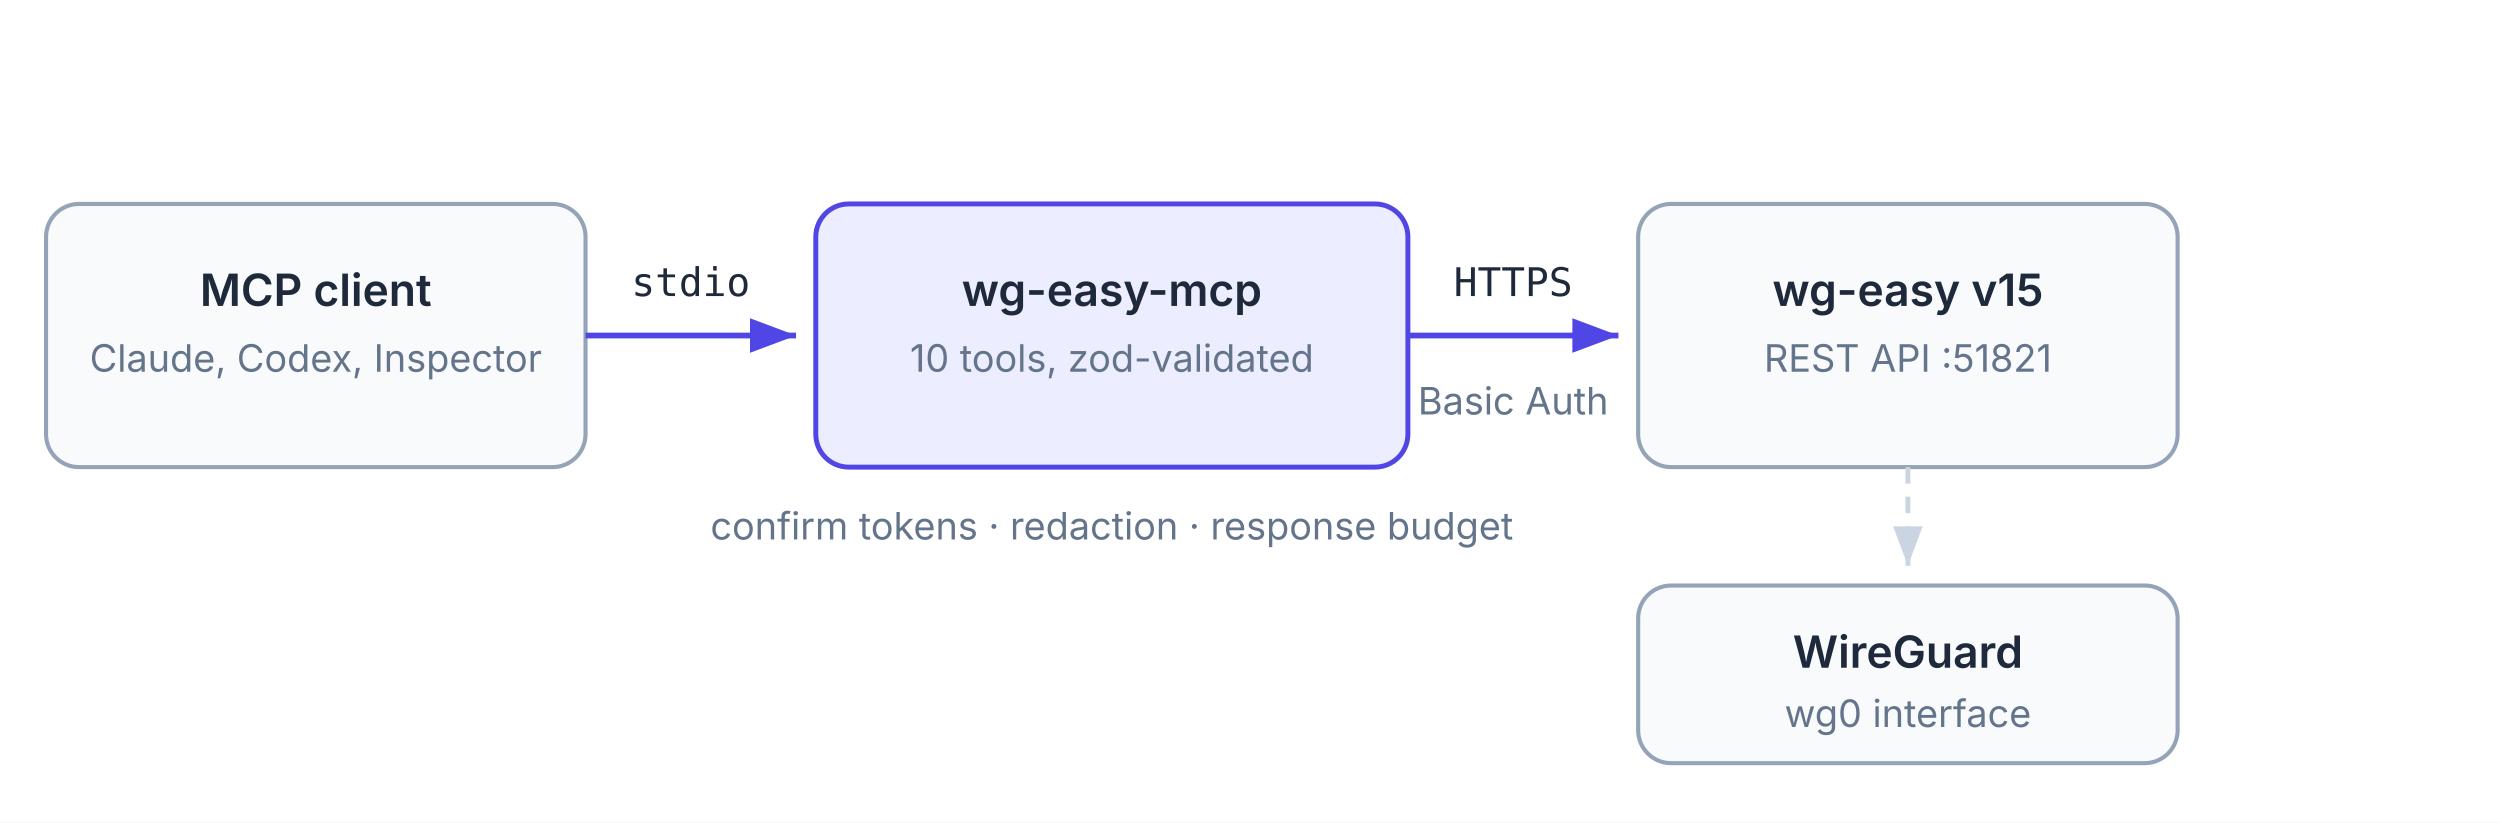
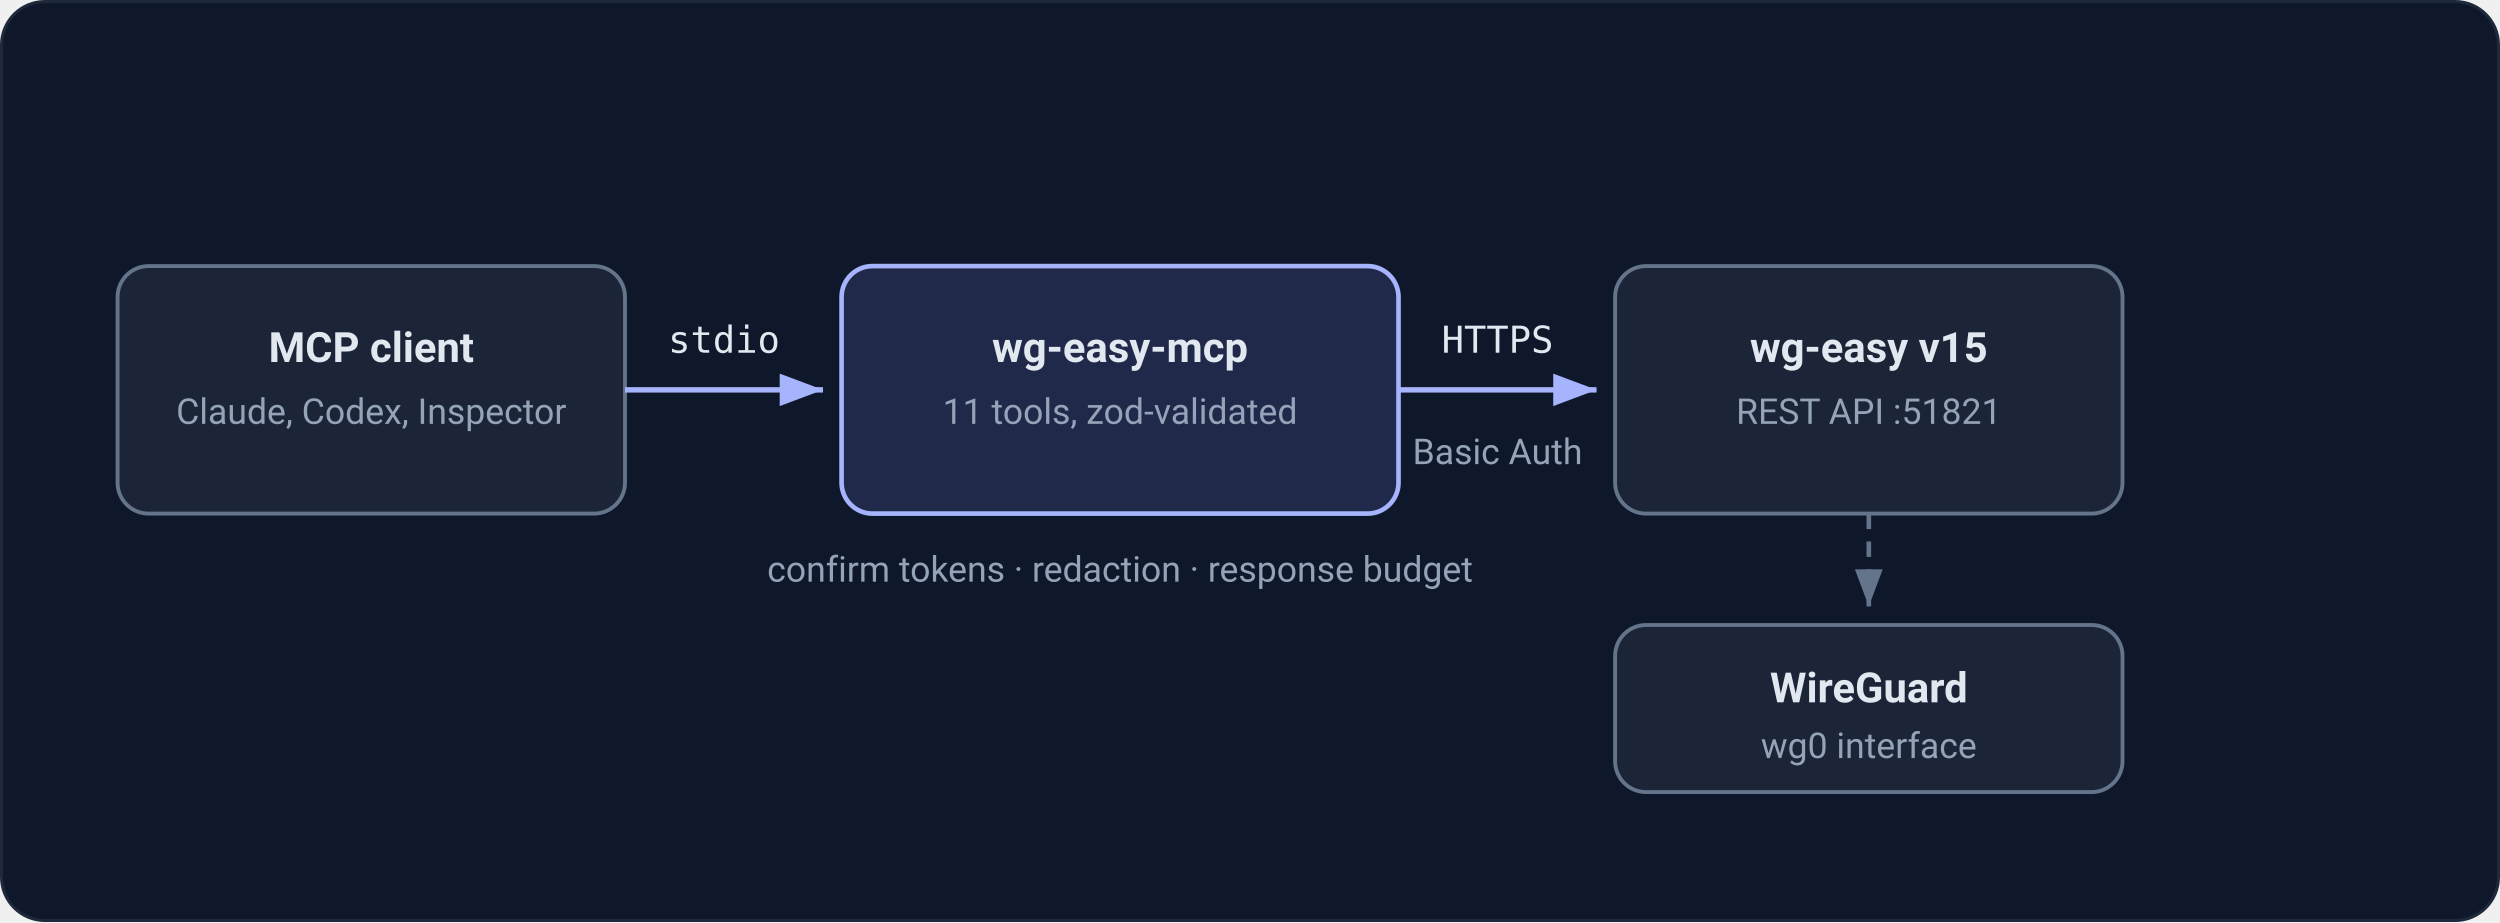
- <svg xmlns="http://www.w3.org/2000/svg" viewBox="0 0 760 250" width="760" height="250" role="img" aria-labelledby="arch-title arch-desc">
+ <svg xmlns="http://www.w3.org/2000/svg" viewBox="0 0 808 298" width="808" height="298" role="img" aria-labelledby="arch-title arch-desc">
  <style>
-     .bg { fill: #ffffff; }
-     .node { fill: #f8fafc; stroke: #94a3b8; stroke-width: 1.25; }
-     .node-accent { fill: rgba(99, 102, 241, 0.12); stroke: #4f46e5; stroke-width: 1.5; }
-     .edge { stroke: #cbd5e1; stroke-width: 1.5; fill: none; }
-     .edge-accent { stroke: #4f46e5; stroke-width: 1.75; fill: none; }
+     .node { stroke-width: 1.25; }
+     .node-accent { stroke-width: 1.5; }
+     .edge { stroke-width: 1.5; fill: none; }
+     .edge-accent { stroke-width: 1.75; fill: none; }
    .edge-dashed { stroke-dasharray: 5 4; }
-     marker path { fill: #cbd5e1; stroke: none; }
-     marker.accent path { fill: #4f46e5; }
-     text { fill: #1e293b; font-family: ui-sans-serif, system-ui, -apple-system, "Segoe UI", sans-serif; font-size: 13px; }
-     .label-mono { font-family: ui-monospace, SFMono-Regular, Menlo, monospace; font-size: 12px; }
-     .label-muted { fill: #64748b; font-size: 11.5px; }
+     text { font-family: ui-sans-serif, system-ui, -apple-system, "Segoe UI", Roboto, "DejaVu Sans", sans-serif; font-size: 13px; }
    .label-title { font-size: 13.5px; font-weight: 600; }
+     .label-mono { font-family: ui-monospace, SFMono-Regular, Menlo, Consolas, "DejaVu Sans Mono", monospace; font-size: 12px; }
+     .label-muted { font-size: 11.5px; }

-     @media (prefers-color-scheme: dark) {
-       .bg { fill: #0f172a; }
-       .node { fill: rgba(148, 163, 184, 0.08); stroke: #64748b; }
-       .node-accent { fill: rgba(129, 140, 248, 0.14); stroke: #a5b4fc; }
-       .edge { stroke: #475569; }
-       .edge-accent { stroke: #a5b4fc; }
-       marker path { fill: #475569; }
-       marker.accent path { fill: #a5b4fc; }
-       text { fill: #e2e8f0; }
-       .label-muted { fill: #94a3b8; }
-     }
+     .node { fill: rgba(148, 163, 184, 0.10); stroke: #64748b; }
+     .node-accent { fill: rgba(129, 140, 248, 0.16); stroke: #a5b4fc; }
+     .edge { stroke: #64748b; }
+     .edge-accent { stroke: #a5b4fc; }
+     text { fill: #e2e8f0; }
+     .label-muted { fill: #94a3b8; }
+     marker path { fill: #64748b; stroke: none; }
+     marker.accent path { fill: #a5b4fc; }
+ 
+     .surface { fill: #0f172a; stroke: #1e293b; stroke-width: 1; }
  </style>
-   <defs>
-     <marker id="arrow" markerWidth="9" markerHeight="9" refX="8" refY="3" orient="auto">
-       <path d="M0,0 L0,6 L8,3 z" />
-     </marker>
-     <marker id="arrow-accent" class="accent" markerWidth="9" markerHeight="9" refX="8" refY="3" orient="auto">
-       <path d="M0,0 L0,6 L8,3 z" />
-     </marker>
-   </defs>
-   <rect class="bg" x="0" y="0" width="760" height="250" />
-   <rect class="node" x="14" y="62" width="164" height="80" rx="10" />
-   <text class="label-title" x="96" y="93" text-anchor="middle">MCP client</text>
-   <text class="label-muted" x="96" y="113" text-anchor="middle">Claude, Codex, Inspector</text>
-   <rect class="node-accent" x="248" y="62" width="180" height="80" rx="10" />
-   <text class="label-title" x="338" y="93" text-anchor="middle">wg-easy-mcp</text>
-   <text class="label-muted" x="338" y="113" text-anchor="middle">10 tools, zod-validated</text>
-   <rect class="node" x="498" y="62" width="164" height="80" rx="10" />
-   <text class="label-title" x="580" y="93" text-anchor="middle">wg-easy v15</text>
-   <text class="label-muted" x="580" y="113" text-anchor="middle">REST API :51821</text>
-   <rect class="node" x="498" y="178" width="164" height="54" rx="10" />
-   <text class="label-title" x="580" y="203" text-anchor="middle">WireGuard</text>
-   <text class="label-muted" x="580" y="221" text-anchor="middle">wg0 interface</text>
-   <path class="edge-accent" d="M178,102 L242,102" marker-end="url(#arrow-accent)" />
-   <text class="label-mono" x="210" y="90" text-anchor="middle">stdio</text>
-   <path class="edge-accent" d="M428,102 L492,102" marker-end="url(#arrow-accent)" />
-   <text class="label-mono" x="460" y="90" text-anchor="middle">HTTPS</text>
-   <text class="label-muted" x="460" y="126" text-anchor="middle">Basic Auth</text>
-   <path class="edge edge-dashed" d="M580,142 L580,172" marker-end="url(#arrow)" />
-   <text class="label-muted" x="338" y="164" text-anchor="middle">confirm tokens · redaction · response budget</text>
+   <rect class="surface" x="0.5" y="0.5" width="807" height="297" rx="14" />
+   <g transform="translate(24, 24)">
+     <defs>
+       <marker id="arrow" markerWidth="9" markerHeight="9" refX="8" refY="3" orient="auto">
+         <path d="M0,0 L0,6 L8,3 z" />
+       </marker>
+       <marker id="arrow-accent" class="accent" markerWidth="9" markerHeight="9" refX="8" refY="3" orient="auto">
+         <path d="M0,0 L0,6 L8,3 z" />
+       </marker>
+     </defs>
+     <rect class="node" x="14" y="62" width="164" height="80" rx="10" />
+     <text class="label-title" x="96" y="93" text-anchor="middle">MCP client</text>
+     <text class="label-muted" x="96" y="113" text-anchor="middle">Claude, Codex, Inspector</text>
+     <rect class="node-accent" x="248" y="62" width="180" height="80" rx="10" />
+     <text class="label-title" x="338" y="93" text-anchor="middle">wg-easy-mcp</text>
+     <text class="label-muted" x="338" y="113" text-anchor="middle">11 tools, zod-validated</text>
+     <rect class="node" x="498" y="62" width="164" height="80" rx="10" />
+     <text class="label-title" x="580" y="93" text-anchor="middle">wg-easy v15</text>
+     <text class="label-muted" x="580" y="113" text-anchor="middle">REST API :51821</text>
+     <rect class="node" x="498" y="178" width="164" height="54" rx="10" />
+     <text class="label-title" x="580" y="203" text-anchor="middle">WireGuard</text>
+     <text class="label-muted" x="580" y="221" text-anchor="middle">wg0 interface</text>
+     <path class="edge-accent" d="M178,102 L242,102" marker-end="url(#arrow-accent)" />
+     <text class="label-mono" x="210" y="90" text-anchor="middle">stdio</text>
+     <path class="edge-accent" d="M428,102 L492,102" marker-end="url(#arrow-accent)" />
+     <text class="label-mono" x="460" y="90" text-anchor="middle">HTTPS</text>
+     <text class="label-muted" x="460" y="126" text-anchor="middle">Basic Auth</text>
+     <path class="edge edge-dashed" d="M580,142 L580,172" marker-end="url(#arrow)" />
+     <text class="label-muted" x="338" y="164" text-anchor="middle">confirm tokens · redaction · response budget</text>
+   </g>
</svg>
